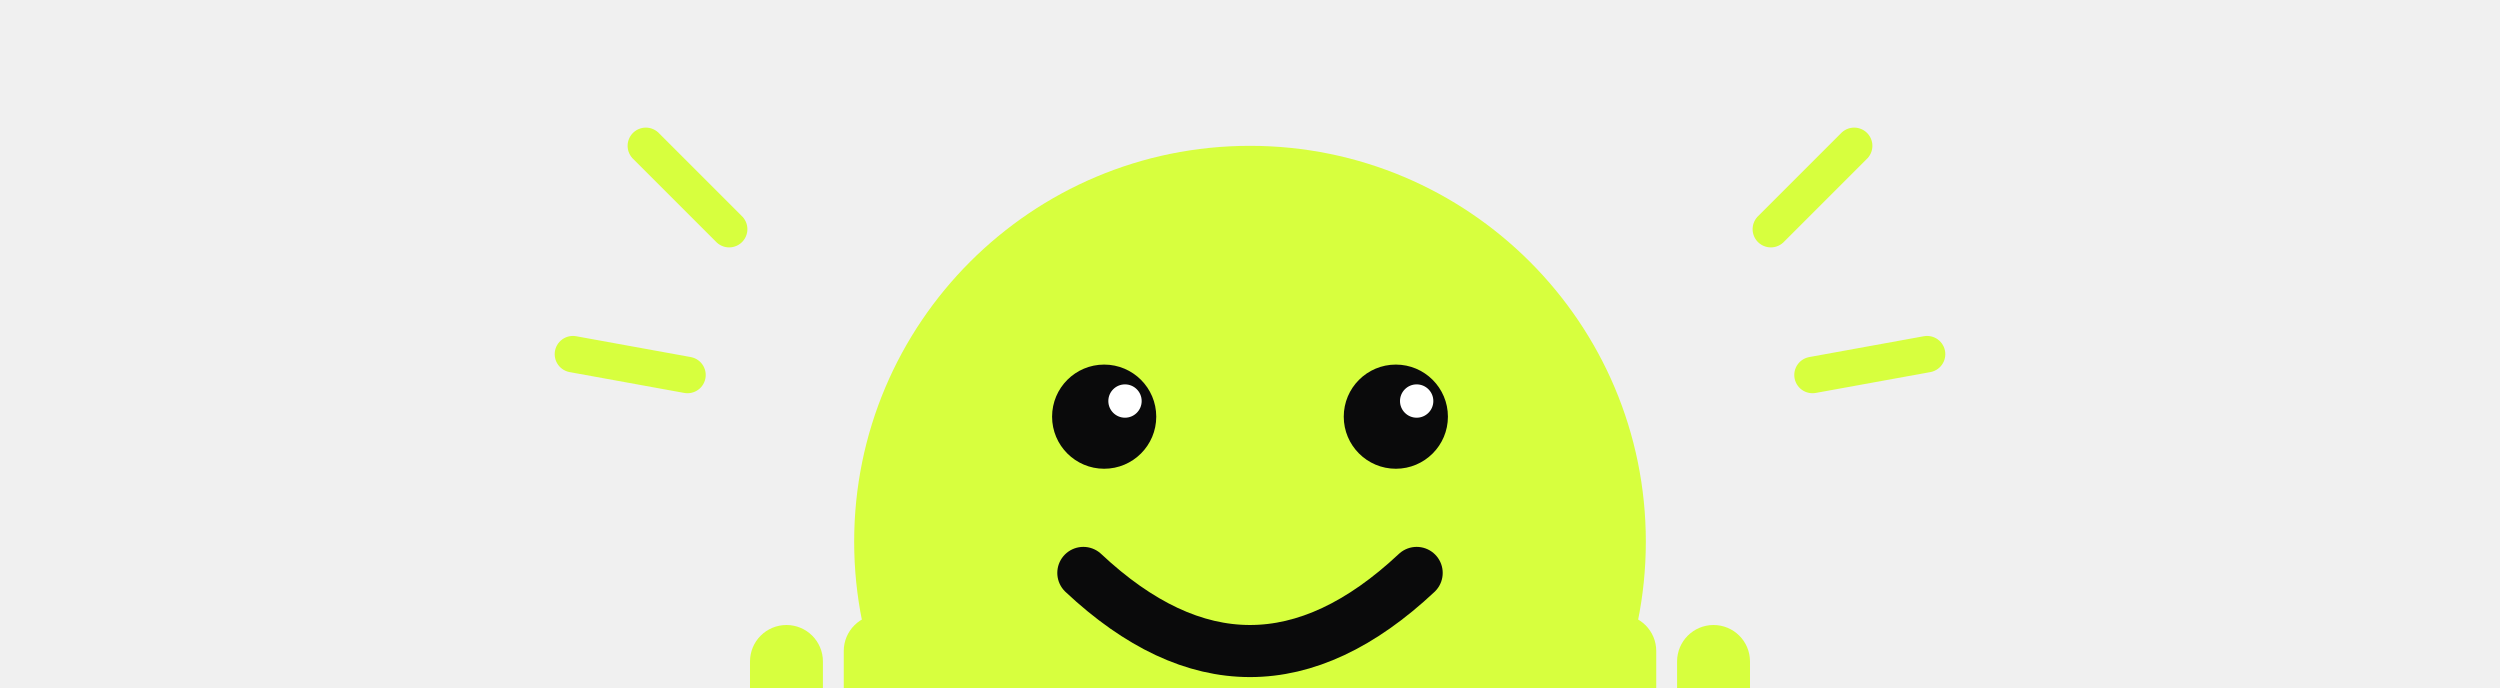
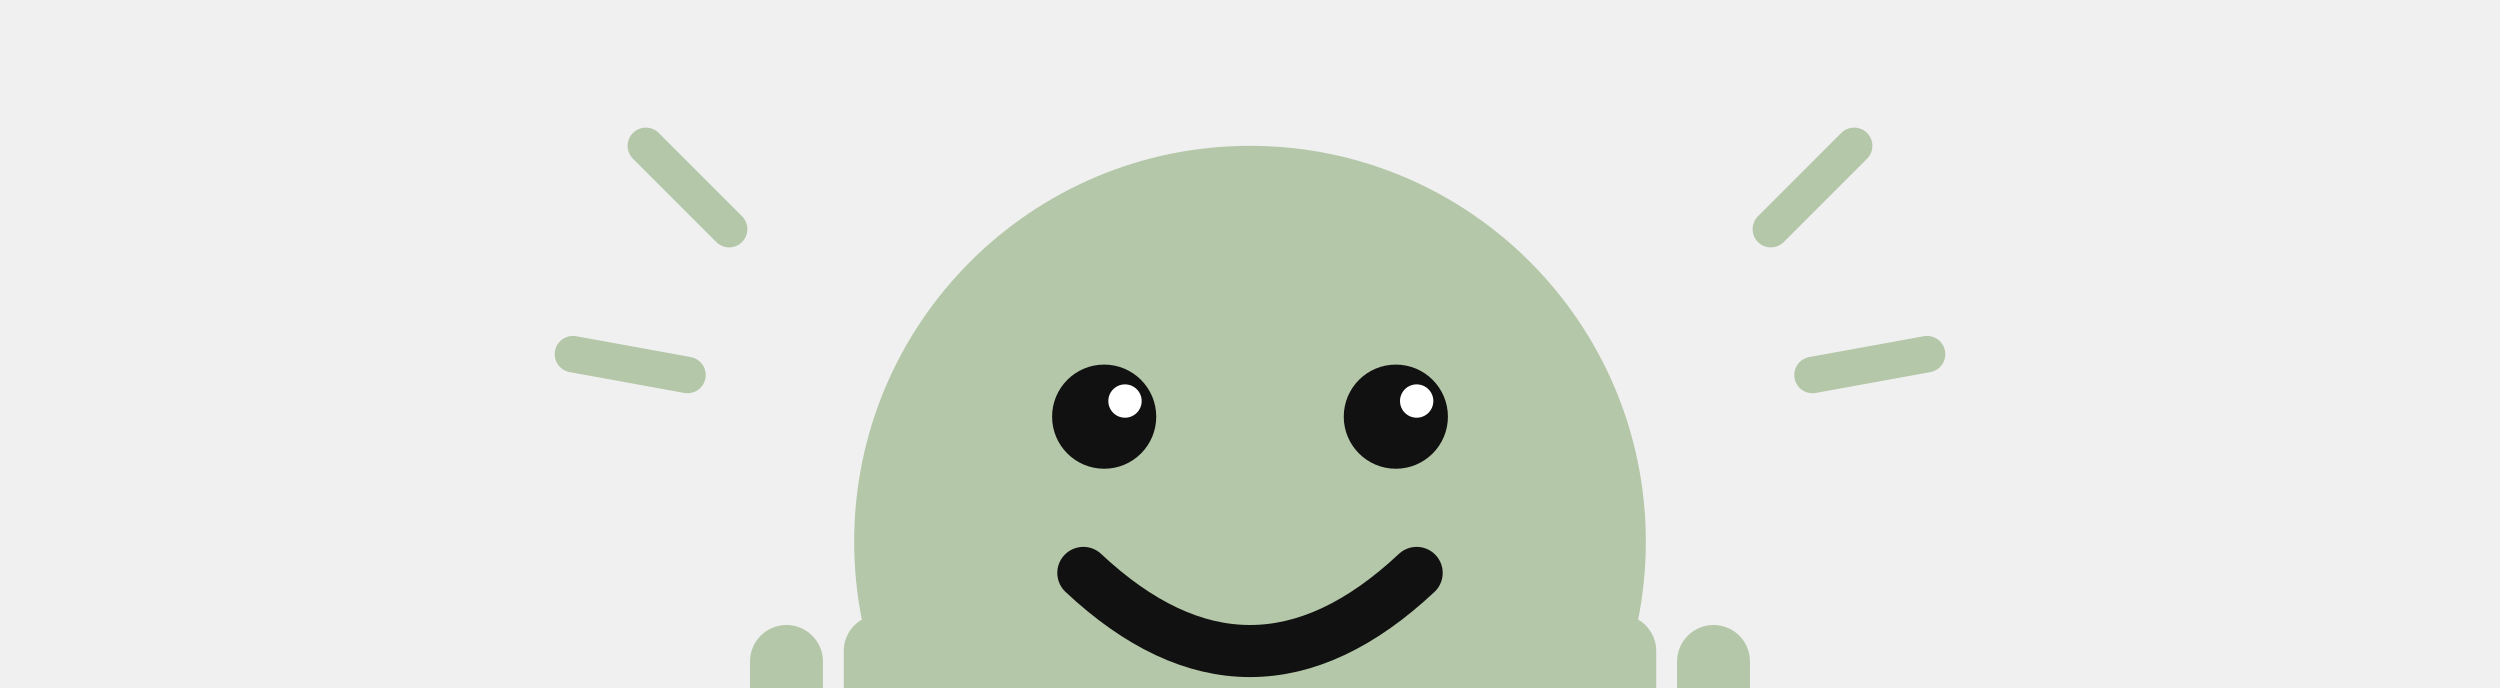
<svg xmlns="http://www.w3.org/2000/svg" viewBox="0 44 240 66" width="240" height="66">
-   <circle cx="120" cy="96" r="38" fill="#d7ff3e" />
-   <circle cx="106" cy="84" r="5" fill="#0a0a0b" />
-   <circle cx="134" cy="84" r="5" fill="#0a0a0b" />
+   <circle cx="120" cy="96" r="38" fill="#b4c7a8" />
+   <circle cx="106" cy="84" r="5" fill="#111111" />
+   <circle cx="134" cy="84" r="5" fill="#111111" />
  <circle cx="108" cy="82.5" r="1.6" fill="#ffffff" />
  <circle cx="136" cy="82.5" r="1.6" fill="#ffffff" />
-   <path d="M104 99 Q120 114 136 99" stroke="#0a0a0b" stroke-width="5" stroke-linecap="round" fill="none" />
-   <g stroke="#d7ff3e" stroke-width="3.5" stroke-linecap="round">
+   <path d="M104 99 Q120 114 136 99" stroke="#111111" stroke-width="5" stroke-linecap="round" fill="none" />
+   <g stroke="#b4c7a8" stroke-width="3.5" stroke-linecap="round">
    <path d="M70 66 L62 58" />
    <path d="M66 80 L55 78" />
    <path d="M170 66 L178 58" />
    <path d="M174 80 L185 78" />
  </g>
-   <g fill="#d7ff3e">
+   <g fill="#b4c7a8">
    <rect x="72" y="104" width="7" height="14" rx="3.5" />
    <rect x="81" y="103" width="7" height="15" rx="3.5" />
    <rect x="90" y="104" width="7" height="14" rx="3.5" />
    <rect x="143" y="104" width="7" height="14" rx="3.5" />
    <rect x="152" y="103" width="7" height="15" rx="3.5" />
    <rect x="161" y="104" width="7" height="14" rx="3.5" />
  </g>
</svg>
